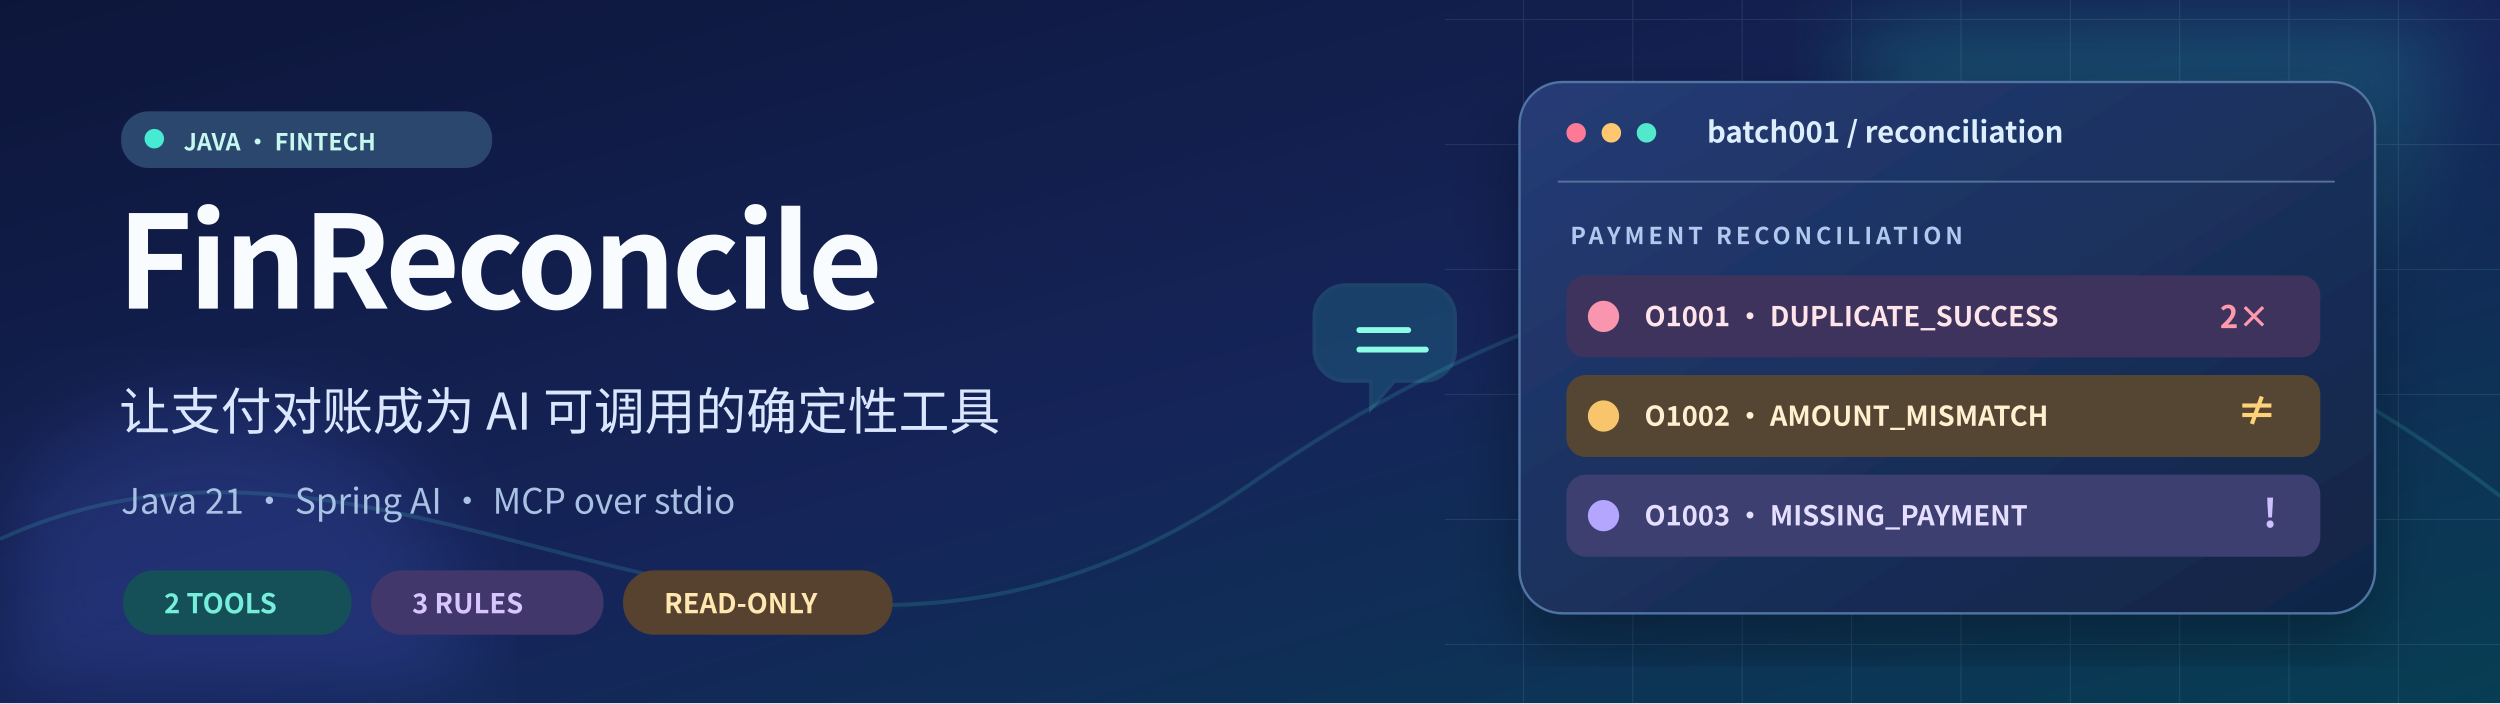
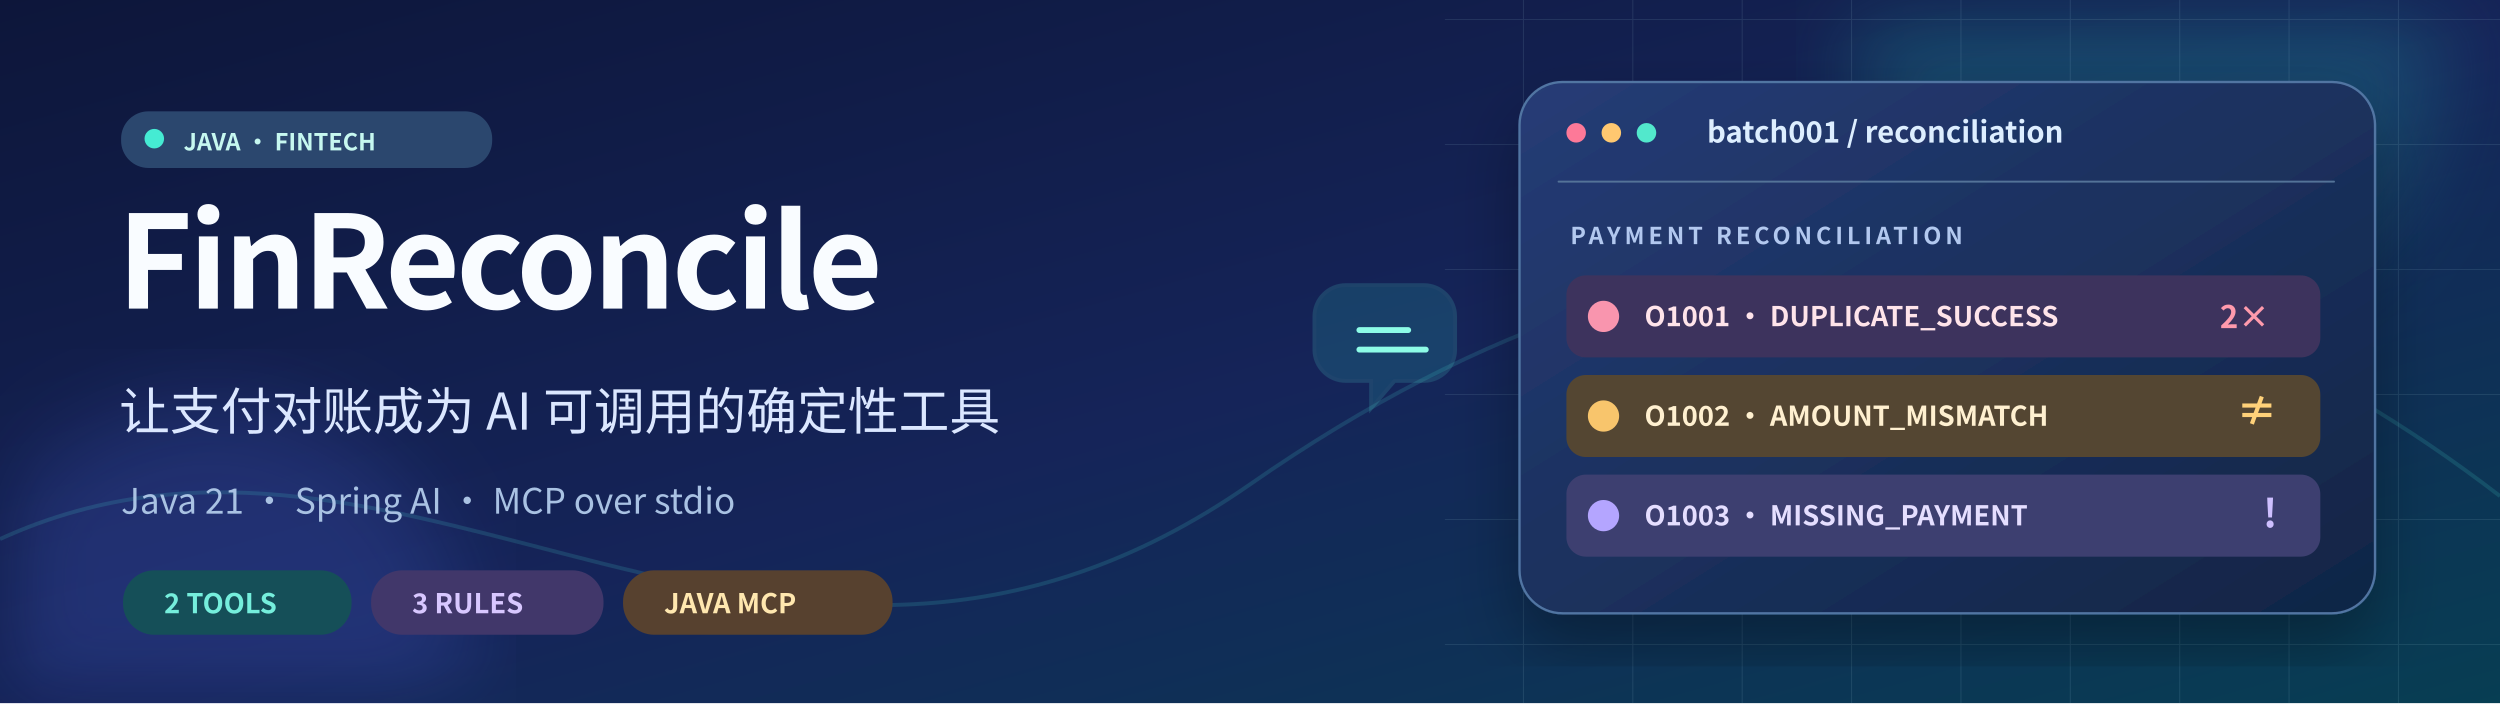
<svg xmlns="http://www.w3.org/2000/svg" width="1280" height="360" viewBox="0 0 1280 360" role="img" aria-label="FinReconcile MCP 项目彩色信息图">
  <defs>
    <linearGradient id="bg" x1="0" y1="0" x2="1" y2="1">
      <stop stop-color="#0D163A" />
      <stop offset=".53" stop-color="#152459" />
      <stop offset="1" stop-color="#073E53" />
    </linearGradient>
    <linearGradient id="a" x1="0" y1="0" x2="1" y2="0">
      <stop stop-color="#42E8D0" />
      <stop offset="1" stop-color="#74A6FF" />
    </linearGradient>
    <linearGradient id="panel" x1="0" y1="0" x2="1" y2="1">
      <stop stop-color="#263C76" />
      <stop offset="1" stop-color="#102545" />
    </linearGradient>
    <filter id="glow">
      <feGaussianBlur stdDeviation="23" />
    </filter>
    <filter id="shadow">
      <feDropShadow dx="0" dy="16" stdDeviation="17" flood-opacity=".32" />
    </filter>
  </defs>
  <rect x="0" y="0" width="1280" height="360" rx="0" fill="url(#bg)" stroke="none" stroke-width="1" />
  <circle cx="1100" cy="20" r="150" fill="#21D5C1" opacity=".2" filter="url(#glow)" />
  <circle cx="108" cy="335" r="130" fill="#5D76FF" opacity=".18" filter="url(#glow)" />
  <path d="M0 276 C210 180 400 415 640 248 S1090 108 1280 254" stroke="#4AE3D7" opacity=".15" stroke-width="2" fill="none" />
  <g opacity=".11" stroke="#D5EBFF" stroke-width="1">
    <path d="M780 0 L780 360" fill="none" stroke="#B7E9F6" stroke-width="0.5" stroke-linecap="round" />
    <path d="M836 0 L836 360" fill="none" stroke="#B7E9F6" stroke-width="0.5" stroke-linecap="round" />
    <path d="M892 0 L892 360" fill="none" stroke="#B7E9F6" stroke-width="0.5" stroke-linecap="round" />
    <path d="M948 0 L948 360" fill="none" stroke="#B7E9F6" stroke-width="0.5" stroke-linecap="round" />
    <path d="M1004 0 L1004 360" fill="none" stroke="#B7E9F6" stroke-width="0.5" stroke-linecap="round" />
    <path d="M1060 0 L1060 360" fill="none" stroke="#B7E9F6" stroke-width="0.5" stroke-linecap="round" />
    <path d="M1116 0 L1116 360" fill="none" stroke="#B7E9F6" stroke-width="0.5" stroke-linecap="round" />
    <path d="M1172 0 L1172 360" fill="none" stroke="#B7E9F6" stroke-width="0.5" stroke-linecap="round" />
    <path d="M1228 0 L1228 360" fill="none" stroke="#B7E9F6" stroke-width="0.5" stroke-linecap="round" />
    <path d="M740 10 L1280 10" fill="none" stroke="#B7E9F6" stroke-width="0.5" stroke-linecap="round" />
    <path d="M740 74 L1280 74" fill="none" stroke="#B7E9F6" stroke-width="0.5" stroke-linecap="round" />
    <path d="M740 138 L1280 138" fill="none" stroke="#B7E9F6" stroke-width="0.5" stroke-linecap="round" />
    <path d="M740 202 L1280 202" fill="none" stroke="#B7E9F6" stroke-width="0.5" stroke-linecap="round" />
    <path d="M740 266 L1280 266" fill="none" stroke="#B7E9F6" stroke-width="0.5" stroke-linecap="round" />
    <path d="M740 330 L1280 330" fill="none" stroke="#B7E9F6" stroke-width="0.5" stroke-linecap="round" />
  </g>
  <rect x="62" y="57" width="190" height="29" rx="14" fill="#2B476E" stroke="none" stroke-width="1" />
  <circle cx="79" cy="71" r="5" fill="#45EBD3" />
  <text x="94" y="77" font-size="12" font-weight="700" fill="#C6F8F0" font-family="'Microsoft YaHei','PingFang SC','Noto Sans CJK SC','Noto Sans SC',Arial,sans-serif">JAVA · FINTECH</text>
  <text x="60" y="158" font-size="66" font-weight="800" fill="#F9FCFF" font-family="'Microsoft YaHei','PingFang SC','Noto Sans CJK SC','Noto Sans SC',Arial,sans-serif" letter-spacing="-2">FinReconcile</text>
  <text x="61" y="220" font-size="26" font-weight="500" fill="#DBE7FF" font-family="'Microsoft YaHei','PingFang SC','Noto Sans CJK SC','Noto Sans SC',Arial,sans-serif">让支付对账成为 AI 可调用的确定性工具</text>
  <text x="62" y="263" font-size="18" font-weight="450" fill="#A9C2E3" font-family="'Microsoft YaHei','PingFang SC','Noto Sans CJK SC','Noto Sans SC',Arial,sans-serif">Java 21   ·   Spring AI   ·   MCP over stdio</text>
  <rect x="63" y="292" width="117" height="33" rx="16" fill="#154F58" stroke="none" stroke-width="1" />
  <text x="84" y="314" font-size="14" font-weight="700" fill="#75EEDC" font-family="'Microsoft YaHei','PingFang SC','Noto Sans CJK SC','Noto Sans SC',Arial,sans-serif">2 TOOLS</text>
  <rect x="190" y="292" width="119" height="33" rx="16" fill="#41376A" stroke="none" stroke-width="1" />
  <text x="211" y="314" font-size="14" font-weight="700" fill="#D8C7FF" font-family="'Microsoft YaHei','PingFang SC','Noto Sans CJK SC','Noto Sans SC',Arial,sans-serif">3 RULES</text>
  <rect x="319" y="292" width="138" height="33" rx="16" fill="#57412F" stroke="none" stroke-width="1" />
-   <text x="340" y="314" font-size="14" font-weight="700" fill="#FFE7AF" font-family="'Microsoft YaHei','PingFang SC','Noto Sans CJK SC','Noto Sans SC',Arial,sans-serif">READ-ONLY</text>
+   <text x="340" y="314" font-size="14" font-weight="700" fill="#FFE7AF" font-family="'Microsoft YaHei','PingFang SC','Noto Sans CJK SC','Noto Sans SC',Arial,sans-serif">JAVA MCP</text>
  <g filter="url(#shadow)">
    <rect x="778" y="42" width="438" height="272" rx="22" fill="url(#panel)" stroke="#5175A2" stroke-width="1.2" />
  </g>
  <circle cx="807" cy="68" r="5" fill="#FD7998" />
  <circle cx="825" cy="68" r="5" fill="#FFC870" />
  <circle cx="843" cy="68" r="5" fill="#52E8CC" />
  <text x="874" y="73" font-size="15" font-weight="600" fill="#DDEEFF" font-family="'Microsoft YaHei','PingFang SC','Noto Sans CJK SC','Noto Sans SC',Arial,sans-serif">batch001 / reconciliation</text>
  <path d="M798 93 L1195 93" fill="none" stroke="#547398" stroke-width="1" stroke-linecap="round" />
  <text x="804" y="125" font-size="12" font-weight="650" fill="#B2C8EF" font-family="'Microsoft YaHei','PingFang SC','Noto Sans CJK SC','Noto Sans SC',Arial,sans-serif" letter-spacing="2">PAYMENT RECONCILIATION</text>
  <rect x="802" y="141" width="386" height="42" rx="10" fill="#3D335D" stroke="none" stroke-width="1" />
  <circle cx="821" cy="162" r="8" fill="#F995AE" />
  <text x="842" y="167" font-size="14" font-weight="630" fill="#FFE4EA" font-family="'Microsoft YaHei','PingFang SC','Noto Sans CJK SC','Noto Sans SC',Arial,sans-serif">O1001  ·  DUPLICATE_SUCCESS</text>
  <text x="1162" y="168" font-size="16" font-weight="700" fill="#FF9AAC" font-family="'Microsoft YaHei','PingFang SC','Noto Sans CJK SC','Noto Sans SC',Arial,sans-serif" text-anchor="end">2×</text>
  <rect x="802" y="192" width="386" height="42" rx="10" fill="#544632" stroke="none" stroke-width="1" />
  <circle cx="821" cy="213" r="8" fill="#F8C56C" />
  <text x="842" y="218" font-size="14" font-weight="630" fill="#FFF0D0" font-family="'Microsoft YaHei','PingFang SC','Noto Sans CJK SC','Noto Sans SC',Arial,sans-serif">O1002  ·  AMOUNT_MISMATCH</text>
  <text x="1166" y="218" font-size="21" font-weight="700" fill="#FFD179" font-family="'Microsoft YaHei','PingFang SC','Noto Sans CJK SC','Noto Sans SC',Arial,sans-serif" text-anchor="end">≠</text>
  <rect x="802" y="243" width="386" height="42" rx="10" fill="#3D3F70" stroke="none" stroke-width="1" />
  <circle cx="821" cy="264" r="8" fill="#B4A5FF" />
  <text x="842" y="269" font-size="14" font-weight="630" fill="#E5DEFF" font-family="'Microsoft YaHei','PingFang SC','Noto Sans CJK SC','Noto Sans SC',Arial,sans-serif">O1003  ·  MISSING_PAYMENT</text>
  <text x="1166" y="270" font-size="20" font-weight="700" fill="#CEBFFF" font-family="'Microsoft YaHei','PingFang SC','Noto Sans CJK SC','Noto Sans SC',Arial,sans-serif" text-anchor="end">!</text>
  <g transform="translate(721 165)">
    <path d="M-32 -19H8A16 16 0 0 1 24 -3V14A16 16 0 0 1 8 30H-7L-19 44V30H-32A16 16 0 0 1 -48 14V-3A16 16 0 0 1 -32 -19Z" fill="#2CE5CE" opacity=".15" stroke="#54F6E0" stroke-width="2" />
    <path d="M-25 4h25m-25 10h34" stroke="#8DFCE7" stroke-linecap="round" stroke-width="3" />
  </g>
</svg>
